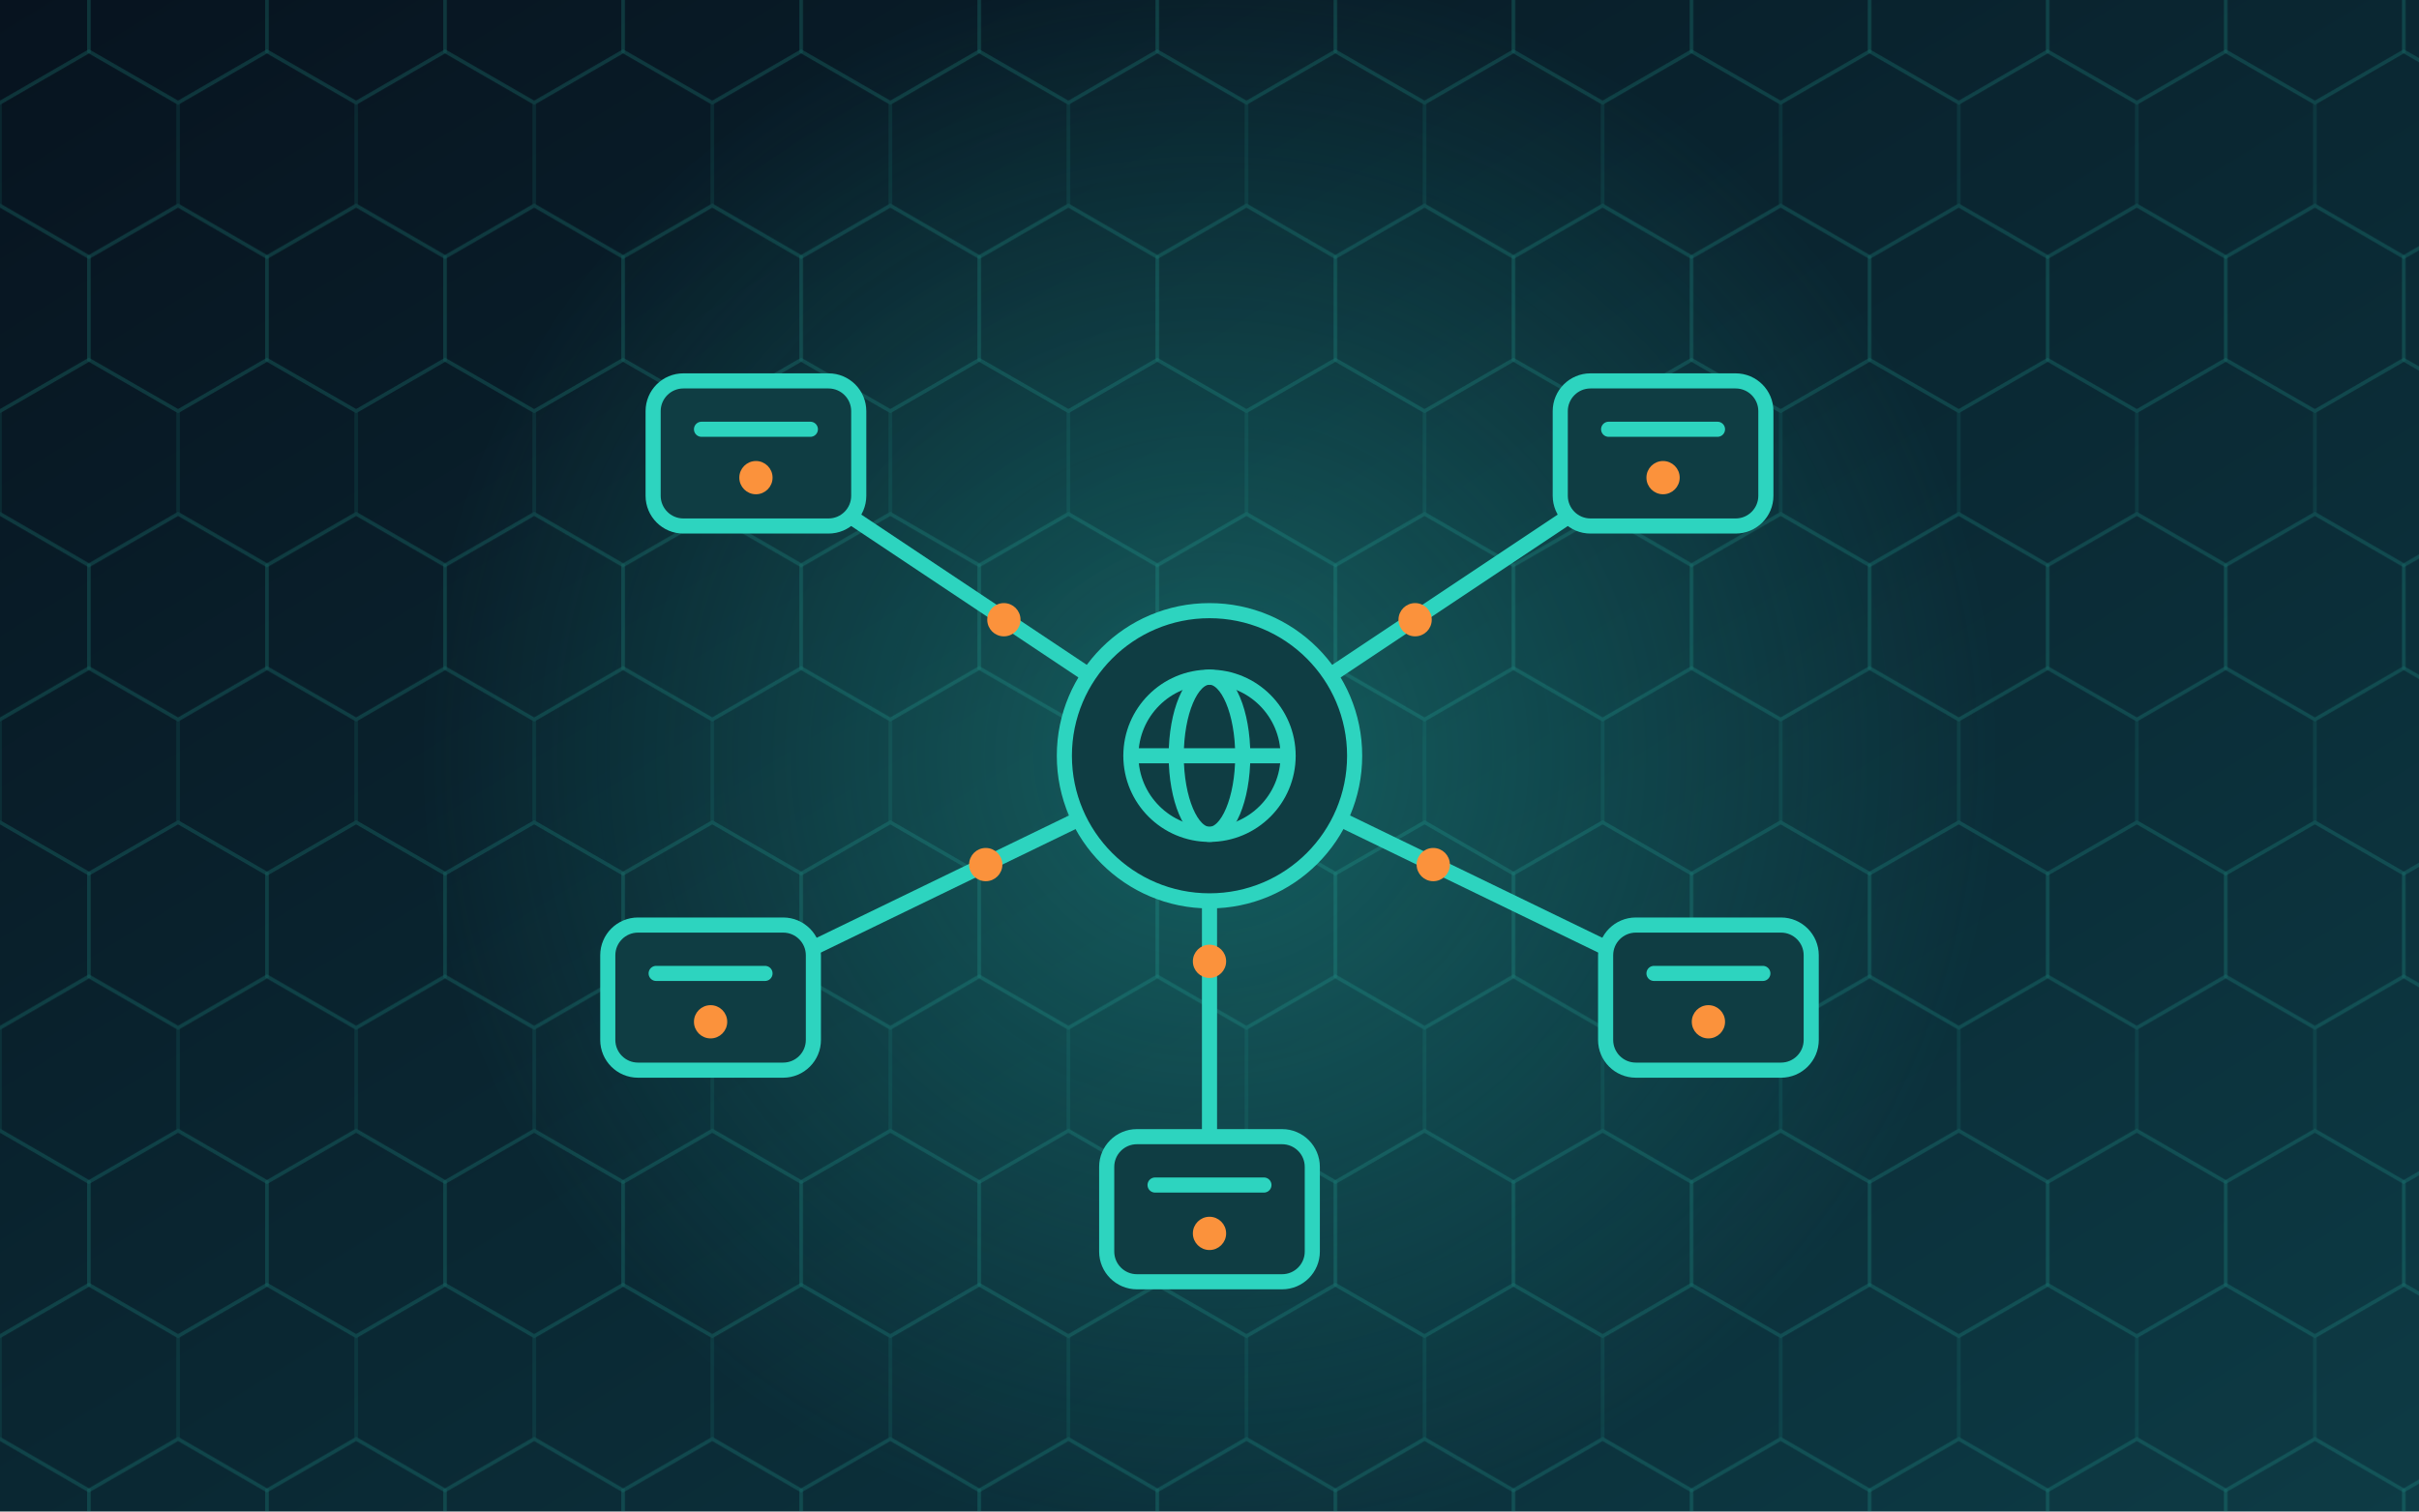
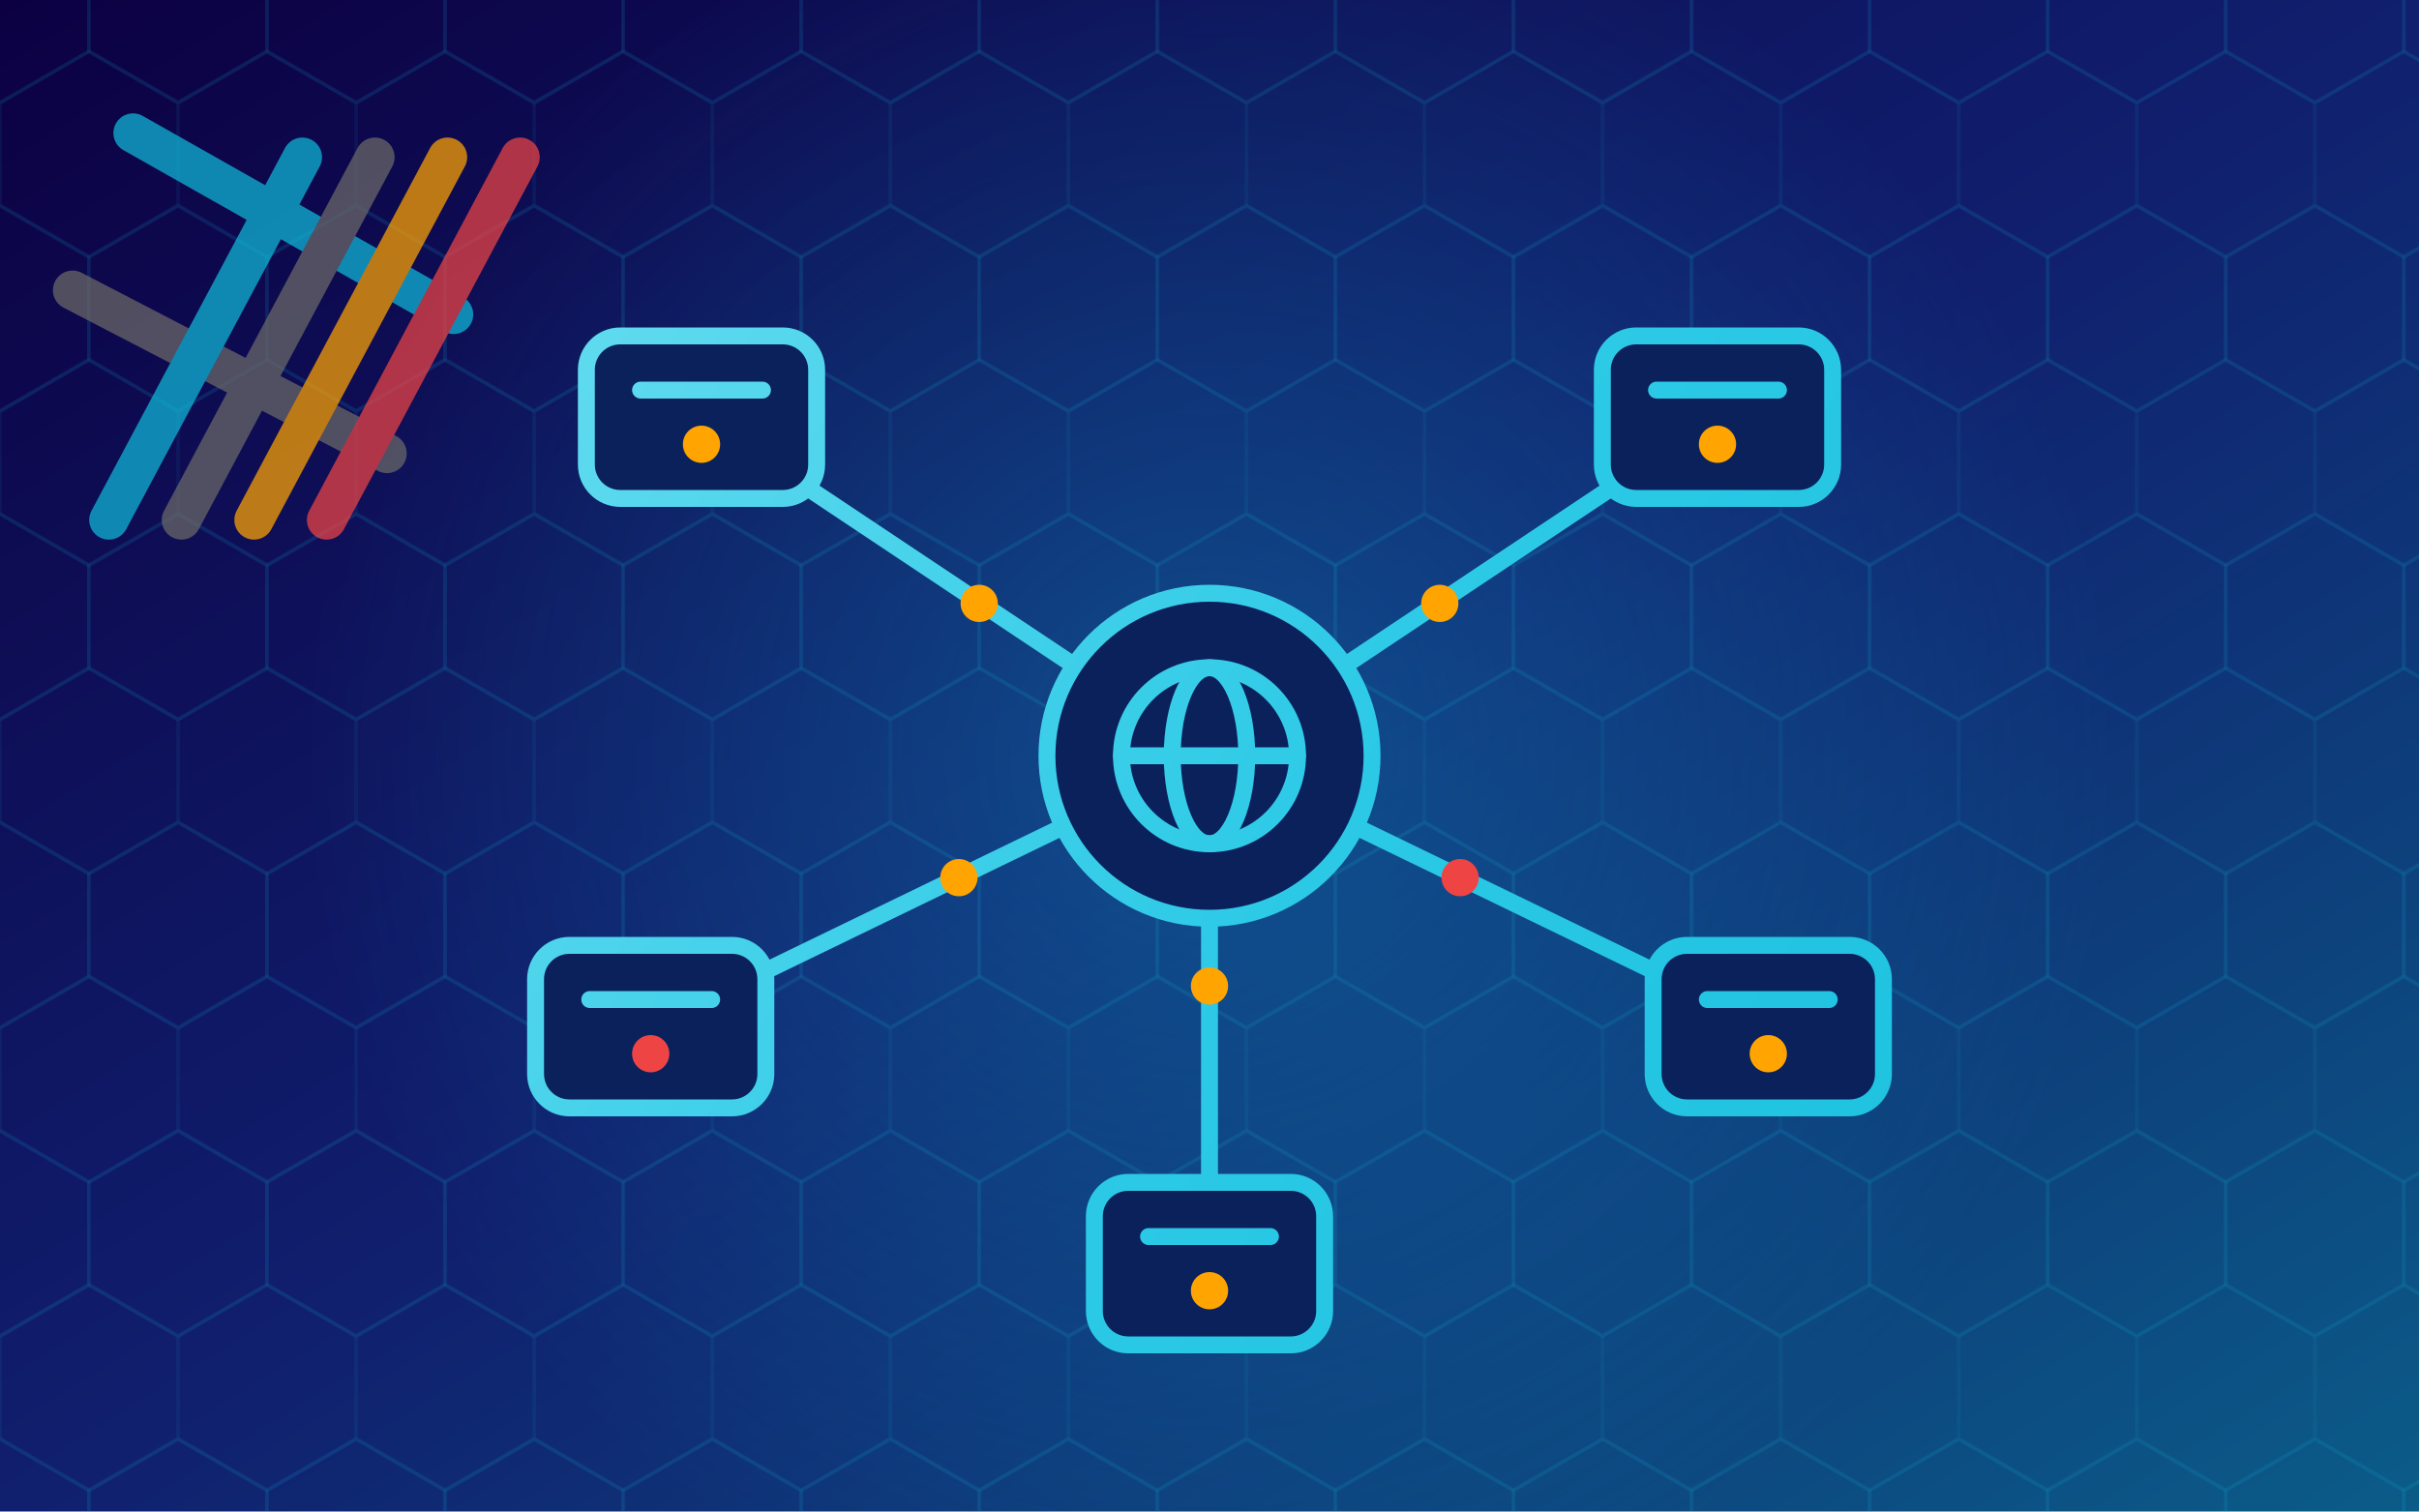
<svg xmlns="http://www.w3.org/2000/svg" viewBox="0 0 800 500" role="img" aria-label="Network design and implementation">
  <defs>
    <linearGradient id="bg" x1="0" y1="0" x2="1" y2="1">
-       <stop offset="0" stop-color="#07131f" />
-       <stop offset="1" stop-color="#0d3b45" />
+       <stop offset="0" stop-color="#0C0042" />
+       <stop offset="0.5" stop-color="#101F6E" />
+       <stop offset="1" stop-color="#0B5C88" />
    </linearGradient>
-     <radialGradient id="gl" cx="0.5" cy="0.5" r="0.5">
-       <stop offset="0" stop-color="#2dd4bf" stop-opacity="0.32" />
-       <stop offset="1" stop-color="#2dd4bf" stop-opacity="0" />
+     <linearGradient id="gS" gradientUnits="userSpaceOnUse" x1="0" y1="0" x2="800" y2="500">
+       <stop offset="0" stop-color="#8FEAF7" />
+       <stop offset="0.55" stop-color="#2BC9E6" />
+       <stop offset="1" stop-color="#0FBAD8" />
+     </linearGradient>
+     <linearGradient id="gO" gradientUnits="userSpaceOnUse" x1="0" y1="0" x2="800" y2="500">
+       <stop offset="0" stop-color="#FFE29A" />
+       <stop offset="0.5" stop-color="#FFB02E" />
+       <stop offset="1" stop-color="#F58B3A" />
+     </linearGradient>
+     <radialGradient id="glC" cx="0.5" cy="0.5" r="0.5">
+       <stop offset="0" stop-color="#0FBAD8" stop-opacity="0.30" />
+       <stop offset="1" stop-color="#0FBAD8" stop-opacity="0" />
+     </radialGradient>
+     <radialGradient id="glO" cx="0.5" cy="0.5" r="0.5">
+       <stop offset="0" stop-color="#FFA400" stop-opacity="0.24" />
+       <stop offset="1" stop-color="#FFA400" stop-opacity="0" />
    </radialGradient>
    <pattern id="hx" width="58.89" height="102" patternUnits="userSpaceOnUse">
-       <g fill="none" stroke="#2dd4bf" stroke-opacity="0.09" stroke-width="1.2">
+       <g fill="none" stroke="#0FBAD8" stroke-opacity="0.08" stroke-width="1.2">
        <polygon points="0.0,-34.0 29.4,-17.0 29.4,17.0 0.0,34.0 -29.4,17.0 -29.4,-17.0" />
        <polygon points="58.9,-34.0 88.3,-17.0 88.3,17.0 58.9,34.0 29.4,17.0 29.4,-17.0" />
        <polygon points="0.0,68.0 29.4,85.0 29.4,119.0 0.0,136.0 -29.4,119.0 -29.4,85.0" />
        <polygon points="58.9,68.0 88.3,85.0 88.3,119.0 58.9,136.0 29.4,119.0 29.4,85.0" />
        <polygon points="29.4,17.0 58.9,34.0 58.9,68.0 29.4,85.0 0.0,68.0 0.0,34.0" />
      </g>
    </pattern>
  </defs>
  <rect width="800" height="500" fill="url(#bg)" />
  <rect width="800" height="500" fill="url(#hx)" />
-   <circle cx="400" cy="250" r="260" fill="url(#gl)" />
-   <g fill="none" stroke="#2dd4bf" stroke-width="5" stroke-linecap="round" stroke-linejoin="round">
-     <line x1="400" y1="250" x2="250" y2="150" />
-     <line x1="400" y1="250" x2="550" y2="150" />
-     <line x1="400" y1="250" x2="235" y2="330" />
-     <line x1="400" y1="250" x2="565" y2="330" />
-     <line x1="400" y1="250" x2="400" y2="400" />
-     <circle cx="332" cy="205" r="5" fill="#fb923c" stroke="#fb923c" stroke-width="1" />
-     <circle cx="468" cy="205" r="5" fill="#fb923c" stroke="#fb923c" stroke-width="1" />
-     <circle cx="326" cy="286" r="5" fill="#fb923c" stroke="#fb923c" stroke-width="1" />
-     <circle cx="474" cy="286" r="5" fill="#fb923c" stroke="#fb923c" stroke-width="1" />
-     <circle cx="400" cy="318" r="5" fill="#fb923c" stroke="#fb923c" stroke-width="1" />
-     <circle cx="400" cy="250" r="48" fill="#0b2530" stroke="none" />
-     <circle cx="400" cy="250" r="48" fill="rgba(45,212,191,0.14)" />
-     <circle cx="400" cy="250" r="26" fill="none" />
-     <ellipse cx="400" cy="250" rx="11" ry="26" fill="none" />
-     <line x1="374" y1="250" x2="426" y2="250" />
-     <rect x="216" y="126" width="68" height="48" rx="10" fill="#0b2530" stroke="none" />
-     <rect x="216" y="126" width="68" height="48" rx="10" fill="rgba(45,212,191,0.14)" />
-     <line x1="232" y1="142" x2="268" y2="142" />
-     <circle cx="250" cy="158" r="5" fill="#fb923c" stroke="#fb923c" stroke-width="1" />
-     <rect x="516" y="126" width="68" height="48" rx="10" fill="#0b2530" stroke="none" />
-     <rect x="516" y="126" width="68" height="48" rx="10" fill="rgba(45,212,191,0.14)" />
-     <line x1="532" y1="142" x2="568" y2="142" />
-     <circle cx="550" cy="158" r="5" fill="#fb923c" stroke="#fb923c" stroke-width="1" />
-     <rect x="201" y="306" width="68" height="48" rx="10" fill="#0b2530" stroke="none" />
-     <rect x="201" y="306" width="68" height="48" rx="10" fill="rgba(45,212,191,0.14)" />
-     <line x1="217" y1="322" x2="253" y2="322" />
-     <circle cx="235" cy="338" r="5" fill="#fb923c" stroke="#fb923c" stroke-width="1" />
-     <rect x="531" y="306" width="68" height="48" rx="10" fill="#0b2530" stroke="none" />
-     <rect x="531" y="306" width="68" height="48" rx="10" fill="rgba(45,212,191,0.14)" />
-     <line x1="547" y1="322" x2="583" y2="322" />
-     <circle cx="565" cy="338" r="5" fill="#fb923c" stroke="#fb923c" stroke-width="1" />
-     <rect x="366" y="376" width="68" height="48" rx="10" fill="#0b2530" stroke="none" />
-     <rect x="366" y="376" width="68" height="48" rx="10" fill="rgba(45,212,191,0.14)" />
-     <line x1="382" y1="392" x2="418" y2="392" />
-     <circle cx="400" cy="408" r="5" fill="#fb923c" stroke="#fb923c" stroke-width="1" />
+   <circle cx="400" cy="250.0" r="300.0" fill="url(#glC)" />
+   <g stroke-linecap="round" stroke-width="13" opacity="0.72" fill="none">
+     <line x1="24" y1="96" x2="128" y2="150" stroke="#6B6A68" />
+     <line x1="44" y1="44" x2="150" y2="104" stroke="#0FBAD8" />
+     <line x1="36" y1="172" x2="100" y2="52" stroke="#0FBAD8" />
+     <line x1="60" y1="172" x2="124" y2="52" stroke="#6B6A68" />
+     <line x1="84" y1="172" x2="148" y2="52" stroke="#FFA400" />
+     <line x1="108" y1="172" x2="172" y2="52" stroke="#EF4444" />
+   </g>
+   <g transform="translate(400 250.0) scale(1.12) translate(-400 -250.0)">
+     <g fill="none" stroke="url(#gS)" stroke-width="5" stroke-linecap="round" stroke-linejoin="round">
+       <line x1="400" y1="250" x2="250" y2="150" />
+       <line x1="400" y1="250" x2="550" y2="150" />
+       <line x1="400" y1="250" x2="235" y2="330" />
+       <line x1="400" y1="250" x2="565" y2="330" />
+       <line x1="400" y1="250" x2="400" y2="400" />
+       <circle cx="332" cy="205" r="5" fill="#FFA400" stroke="#FFA400" stroke-width="1" />
+       <circle cx="468" cy="205" r="5" fill="#FFA400" stroke="#FFA400" stroke-width="1" />
+       <circle cx="326" cy="286" r="5" fill="#FFA400" stroke="#FFA400" stroke-width="1" />
+       <circle cx="474" cy="286" r="5" fill="#EF4444" stroke="#EF4444" stroke-width="1" />
+       <circle cx="400" cy="318" r="5" fill="#FFA400" stroke="#FFA400" stroke-width="1" />
+       <circle cx="400" cy="250" r="48" fill="#0A0A4A" stroke="none" />
+       <circle cx="400" cy="250" r="48" fill="rgba(15,186,216,0.13)" />
+       <circle cx="400" cy="250" r="26" fill="none" />
+       <ellipse cx="400" cy="250" rx="11" ry="26" fill="none" />
+       <line x1="374" y1="250" x2="426" y2="250" />
+       <rect x="216" y="126" width="68" height="48" rx="10" fill="#0A0A4A" stroke="none" />
+       <rect x="216" y="126" width="68" height="48" rx="10" fill="rgba(15,186,216,0.13)" />
+       <line x1="232" y1="142" x2="268" y2="142" />
+       <circle cx="250" cy="158" r="5" fill="#FFA400" stroke="#FFA400" stroke-width="1" />
+       <rect x="516" y="126" width="68" height="48" rx="10" fill="#0A0A4A" stroke="none" />
+       <rect x="516" y="126" width="68" height="48" rx="10" fill="rgba(15,186,216,0.13)" />
+       <line x1="532" y1="142" x2="568" y2="142" />
+       <circle cx="550" cy="158" r="5" fill="#FFA400" stroke="#FFA400" stroke-width="1" />
+       <rect x="201" y="306" width="68" height="48" rx="10" fill="#0A0A4A" stroke="none" />
+       <rect x="201" y="306" width="68" height="48" rx="10" fill="rgba(15,186,216,0.13)" />
+       <line x1="217" y1="322" x2="253" y2="322" />
+       <circle cx="235" cy="338" r="5" fill="#EF4444" stroke="#EF4444" stroke-width="1" />
+       <rect x="531" y="306" width="68" height="48" rx="10" fill="#0A0A4A" stroke="none" />
+       <rect x="531" y="306" width="68" height="48" rx="10" fill="rgba(15,186,216,0.13)" />
+       <line x1="547" y1="322" x2="583" y2="322" />
+       <circle cx="565" cy="338" r="5" fill="#FFA400" stroke="#FFA400" stroke-width="1" />
+       <rect x="366" y="376" width="68" height="48" rx="10" fill="#0A0A4A" stroke="none" />
+       <rect x="366" y="376" width="68" height="48" rx="10" fill="rgba(15,186,216,0.13)" />
+       <line x1="382" y1="392" x2="418" y2="392" />
+       <circle cx="400" cy="408" r="5" fill="#FFA400" stroke="#FFA400" stroke-width="1" />
+     </g>
  </g>
</svg>
